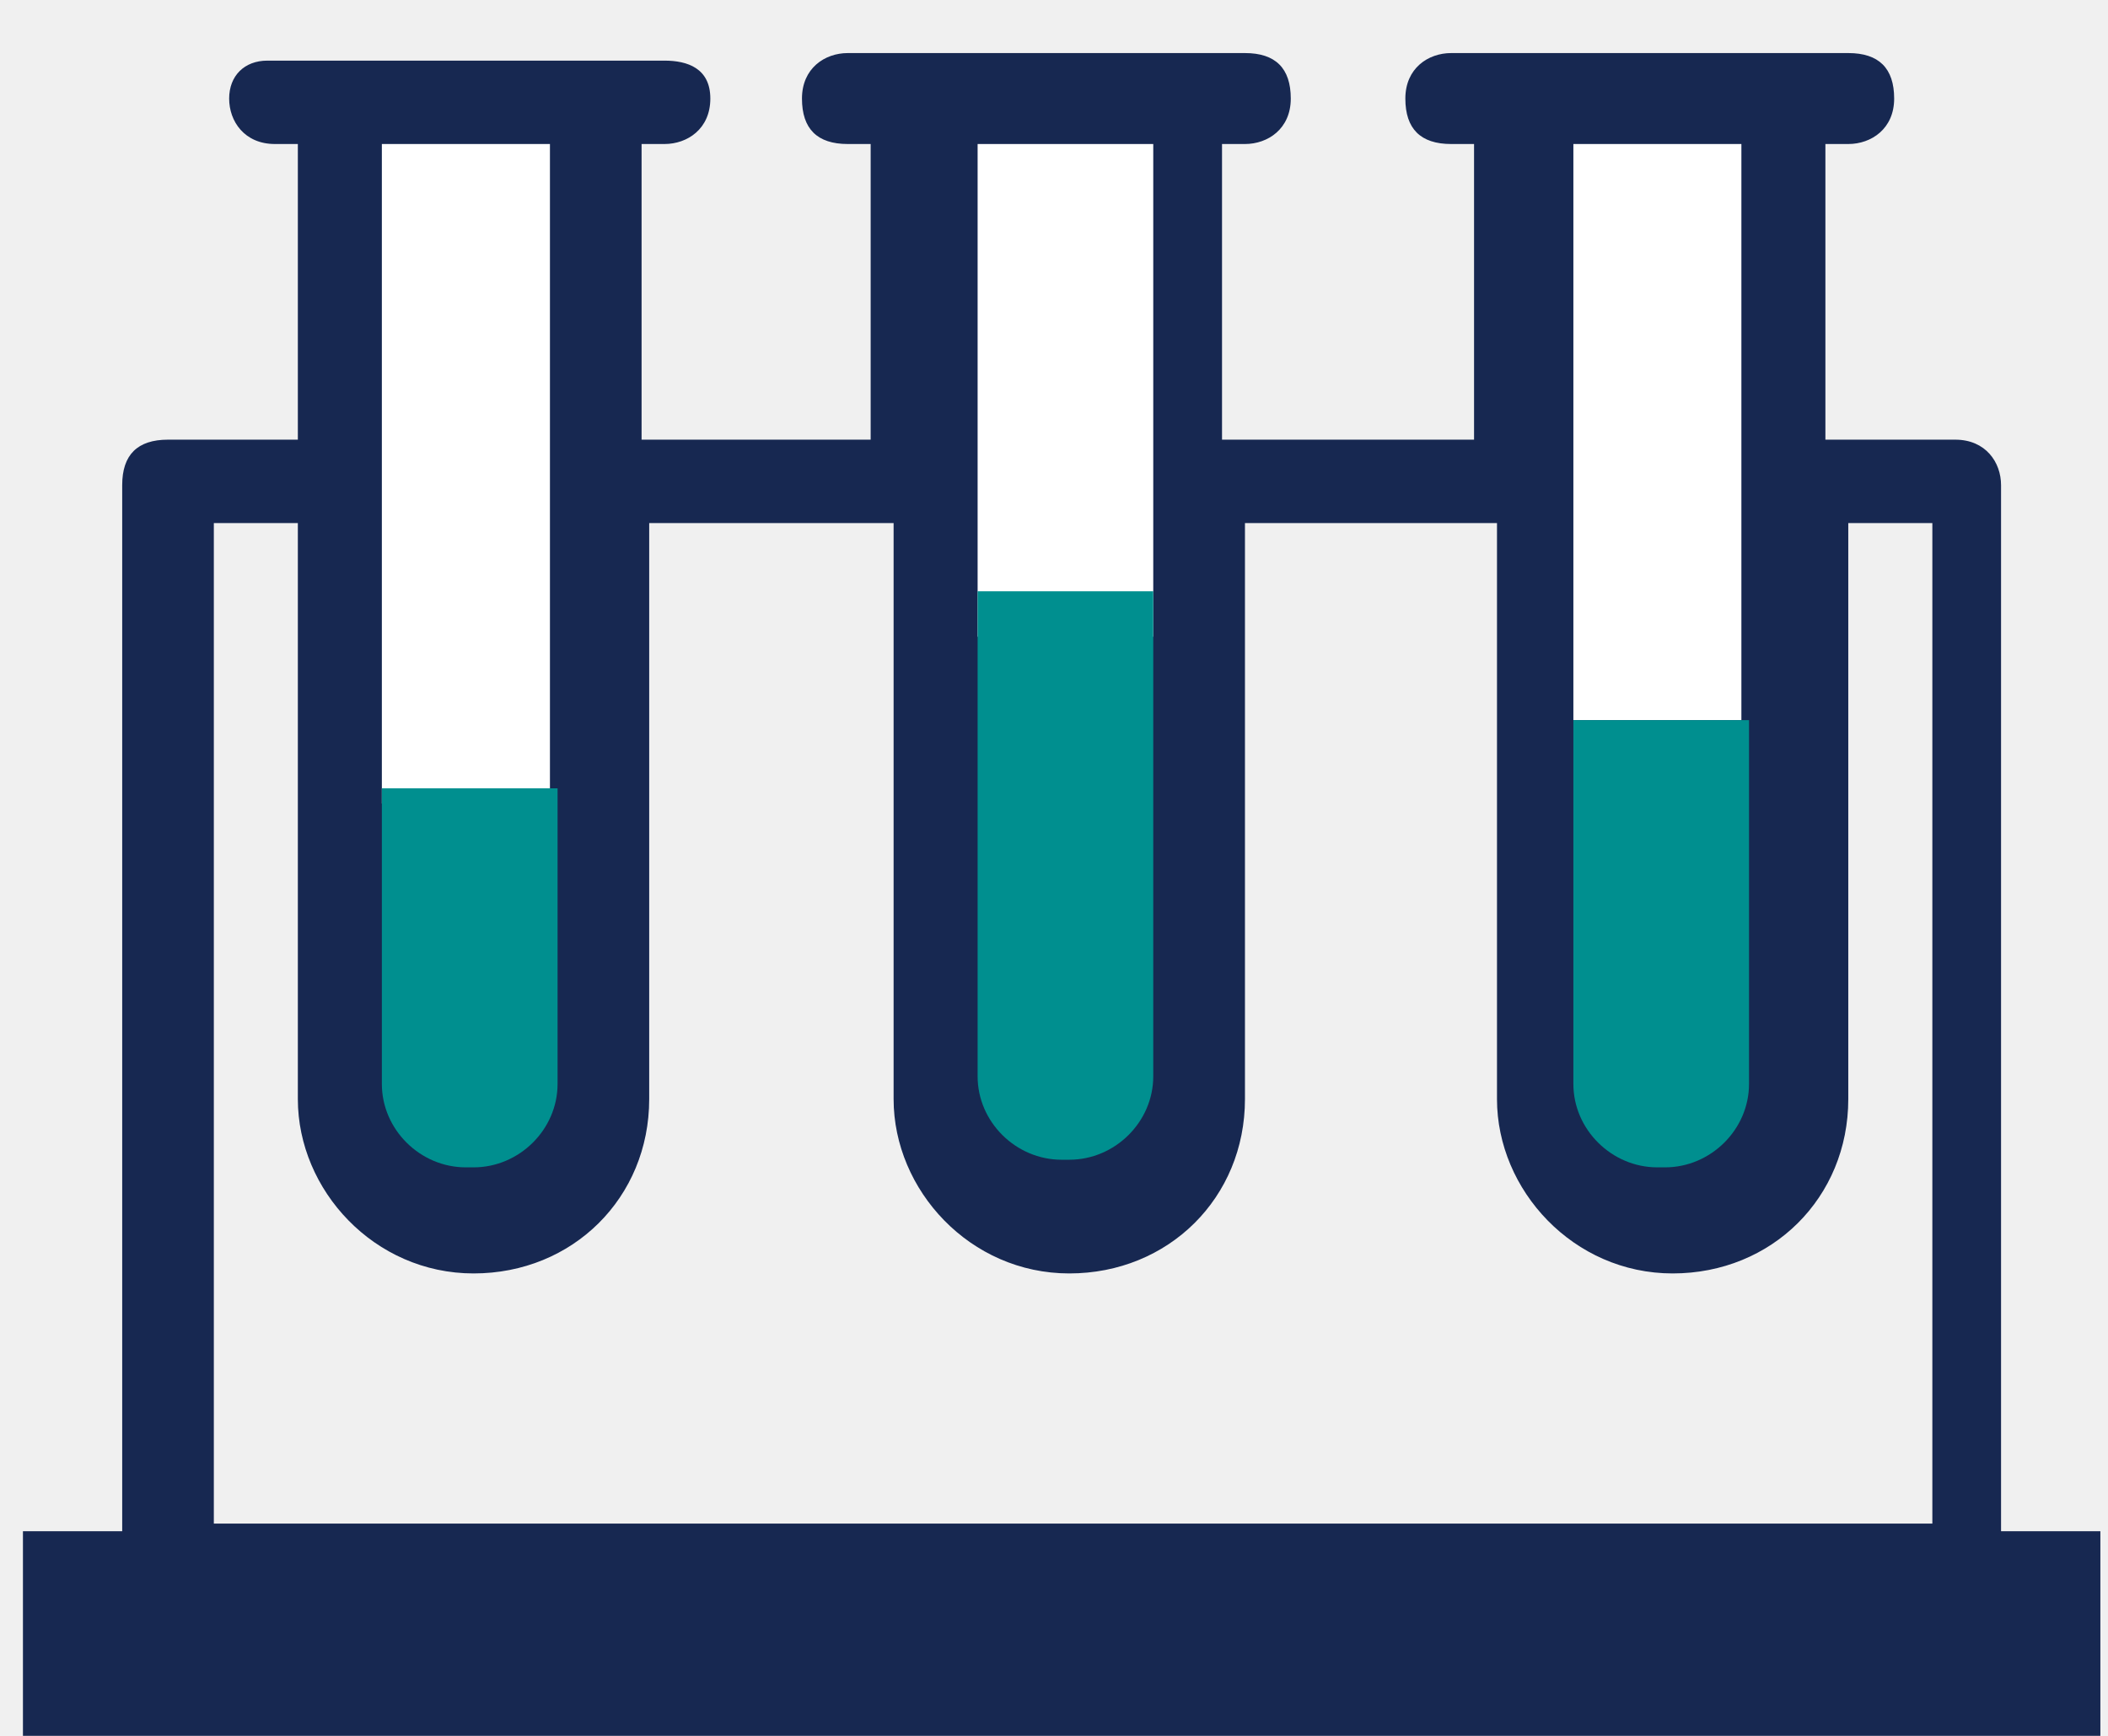
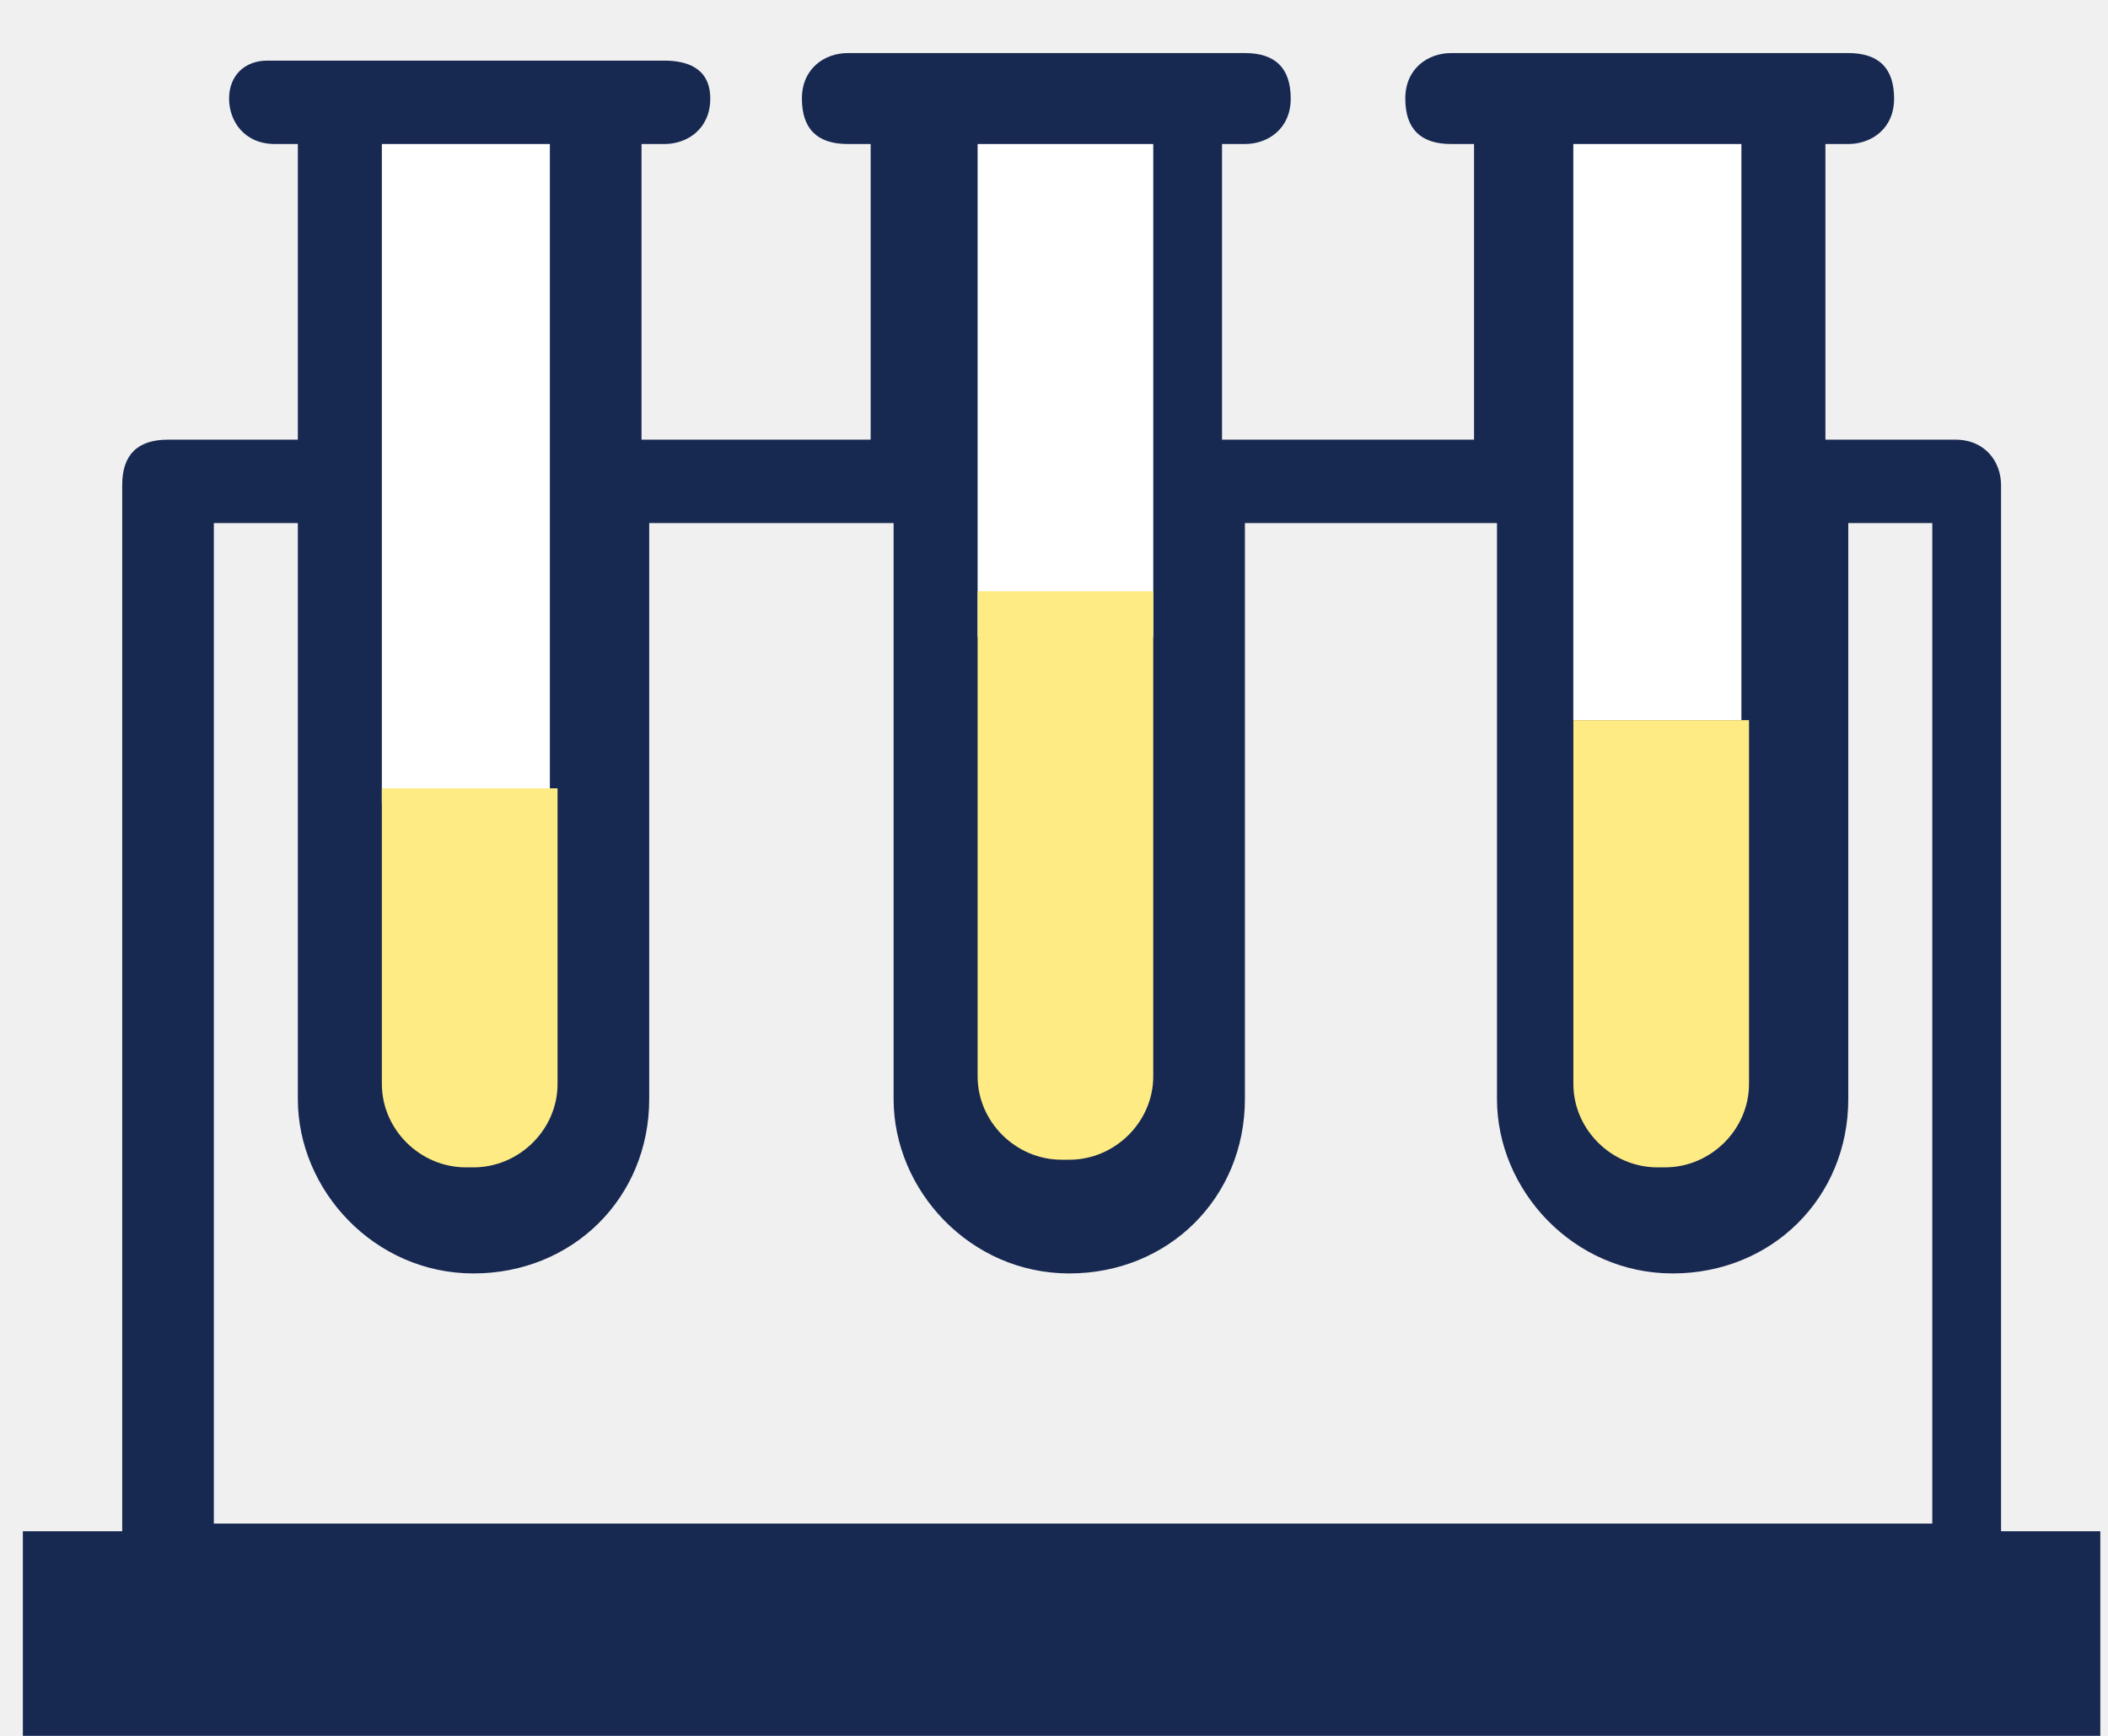
<svg xmlns="http://www.w3.org/2000/svg" width="34" height="28" viewBox="0 0 34 28" fill="none">
-   <g clip-path="url(#clip0_3059_17172)">
+   <g clip-path="url(#clip0_12925_9996)">
    <path d="M8.993 2.201H5.051V13.328H8.993V2.201Z" fill="white" />
-     <path d="M18.971 2.323H14.906V10.271H18.971V2.323Z" fill="white" />
+     <path d="M18.971 2.323H14.905V10.271H18.971V2.323Z" fill="white" />
    <path d="M28.826 2.079H24.638V12.105H28.826V2.079Z" fill="white" />
-     <path d="M32.275 24.576V7.825C32.275 7.459 32.029 7.092 31.536 7.092H29.442V2.323H29.811C30.181 2.323 30.551 2.079 30.551 1.59C30.551 1.1 30.304 0.856 29.811 0.856H23.406C23.036 0.856 22.667 1.1 22.667 1.59C22.667 2.079 22.913 2.323 23.406 2.323H23.775V7.092H19.71V2.323H20.08C20.449 2.323 20.819 2.079 20.819 1.59C20.819 1.1 20.572 0.856 20.08 0.856H13.674C13.304 0.856 12.935 1.1 12.935 1.59C12.935 2.079 13.181 2.323 13.674 2.323H14.043V7.092H10.348V2.323H10.717C11.087 2.323 11.457 2.079 11.457 1.59C11.457 1.1 11.087 0.978 10.717 0.978H4.312C3.942 0.978 3.696 1.223 3.696 1.59C3.696 1.956 3.942 2.323 4.435 2.323H4.804V7.092H2.71C2.217 7.092 1.971 7.336 1.971 7.825V24.699H0.37V28.122H33.877V24.699H32.275V24.576ZM28.087 2.323V11.616H25.377V2.323H28.087ZM15.768 2.323H18.601V10.271H15.768V2.323ZM6.159 2.323H8.87V12.961H6.159V2.323ZM3.449 8.437H4.804V17.729C4.804 19.197 6.036 20.541 7.638 20.541C9.239 20.541 10.471 19.319 10.471 17.729V8.437H14.413V17.729C14.413 19.197 15.645 20.541 17.246 20.541C18.848 20.541 20.08 19.319 20.08 17.729V8.437H24.145V17.729C24.145 19.197 25.377 20.541 26.978 20.541C28.58 20.541 29.811 19.319 29.811 17.729V8.437H31.167V24.576H3.449V8.437Z" fill="#172851" />
-     <path d="M6.159 12.716V17.485C6.159 18.218 6.775 18.83 7.514 18.83H7.638C8.377 18.83 8.993 18.218 8.993 17.485V12.716H6.159Z" fill="#008F8F" />
-     <path d="M25.377 11.616V17.485C25.377 18.218 25.993 18.83 26.732 18.83H26.855C27.594 18.83 28.21 18.218 28.21 17.485V11.616H25.377Z" fill="#008F8F" />
-     <path d="M15.768 9.537V17.362C15.768 18.096 16.384 18.707 17.123 18.707H17.246C17.985 18.707 18.601 18.096 18.601 17.362V9.537H15.768Z" fill="#008F8F" />
+     <path d="M32.275 24.576V7.825C32.275 7.459 32.029 7.092 31.536 7.092H29.442V2.323H29.811C30.181 2.323 30.55 2.079 30.55 1.59C30.55 1.101 30.304 0.856 29.811 0.856H23.405C23.036 0.856 22.666 1.101 22.666 1.59C22.666 2.079 22.913 2.323 23.405 2.323H23.775V7.092H19.71V2.323H20.079C20.449 2.323 20.818 2.079 20.818 1.59C20.818 1.101 20.572 0.856 20.079 0.856H13.674C13.304 0.856 12.934 1.101 12.934 1.59C12.934 2.079 13.181 2.323 13.674 2.323H14.043V7.092H10.347V2.323H10.717C11.086 2.323 11.456 2.079 11.456 1.59C11.456 1.101 11.086 0.978 10.717 0.978H4.311C3.942 0.978 3.695 1.223 3.695 1.59C3.695 1.956 3.942 2.323 4.434 2.323H4.804V7.092H2.71C2.217 7.092 1.971 7.336 1.971 7.825V24.699H0.369V28.122H33.876V24.699H32.275V24.576ZM28.087 2.323V11.616H25.376V2.323H28.087ZM15.768 2.323H18.601V10.271H15.768V2.323ZM6.159 2.323H8.869V12.961H6.159V2.323ZM3.449 8.437H4.804V17.729C4.804 19.197 6.036 20.541 7.637 20.541C9.239 20.541 10.471 19.319 10.471 17.729V8.437H14.413V17.729C14.413 19.197 15.645 20.541 17.246 20.541C18.847 20.541 20.079 19.319 20.079 17.729V8.437H24.145V17.729C24.145 19.197 25.376 20.541 26.978 20.541C28.579 20.541 29.811 19.319 29.811 17.729V8.437H31.166V24.576H3.449V8.437Z" fill="#172851" />
+     <path d="M6.159 12.716V17.485C6.159 18.218 6.775 18.83 7.514 18.83H7.637C8.377 18.83 8.993 18.218 8.993 17.485V12.716H6.159Z" fill="#FEEB83" />
+     <path d="M25.377 11.616V17.485C25.377 18.218 25.993 18.83 26.732 18.83H26.855C27.594 18.83 28.21 18.218 28.21 17.485V11.616H25.377Z" fill="#FEEB83" />
+     <path d="M15.768 9.537V17.362C15.768 18.096 16.384 18.707 17.123 18.707H17.246C17.985 18.707 18.601 18.096 18.601 17.362V9.537H15.768Z" fill="#FEEB83" />
  </g>
  <defs>
-     <clipPath id="clip0_3059_17172">
+     <clipPath id="clip0_12925_9996">
      <rect width="34" height="28" fill="white" />
    </clipPath>
  </defs>
</svg>
